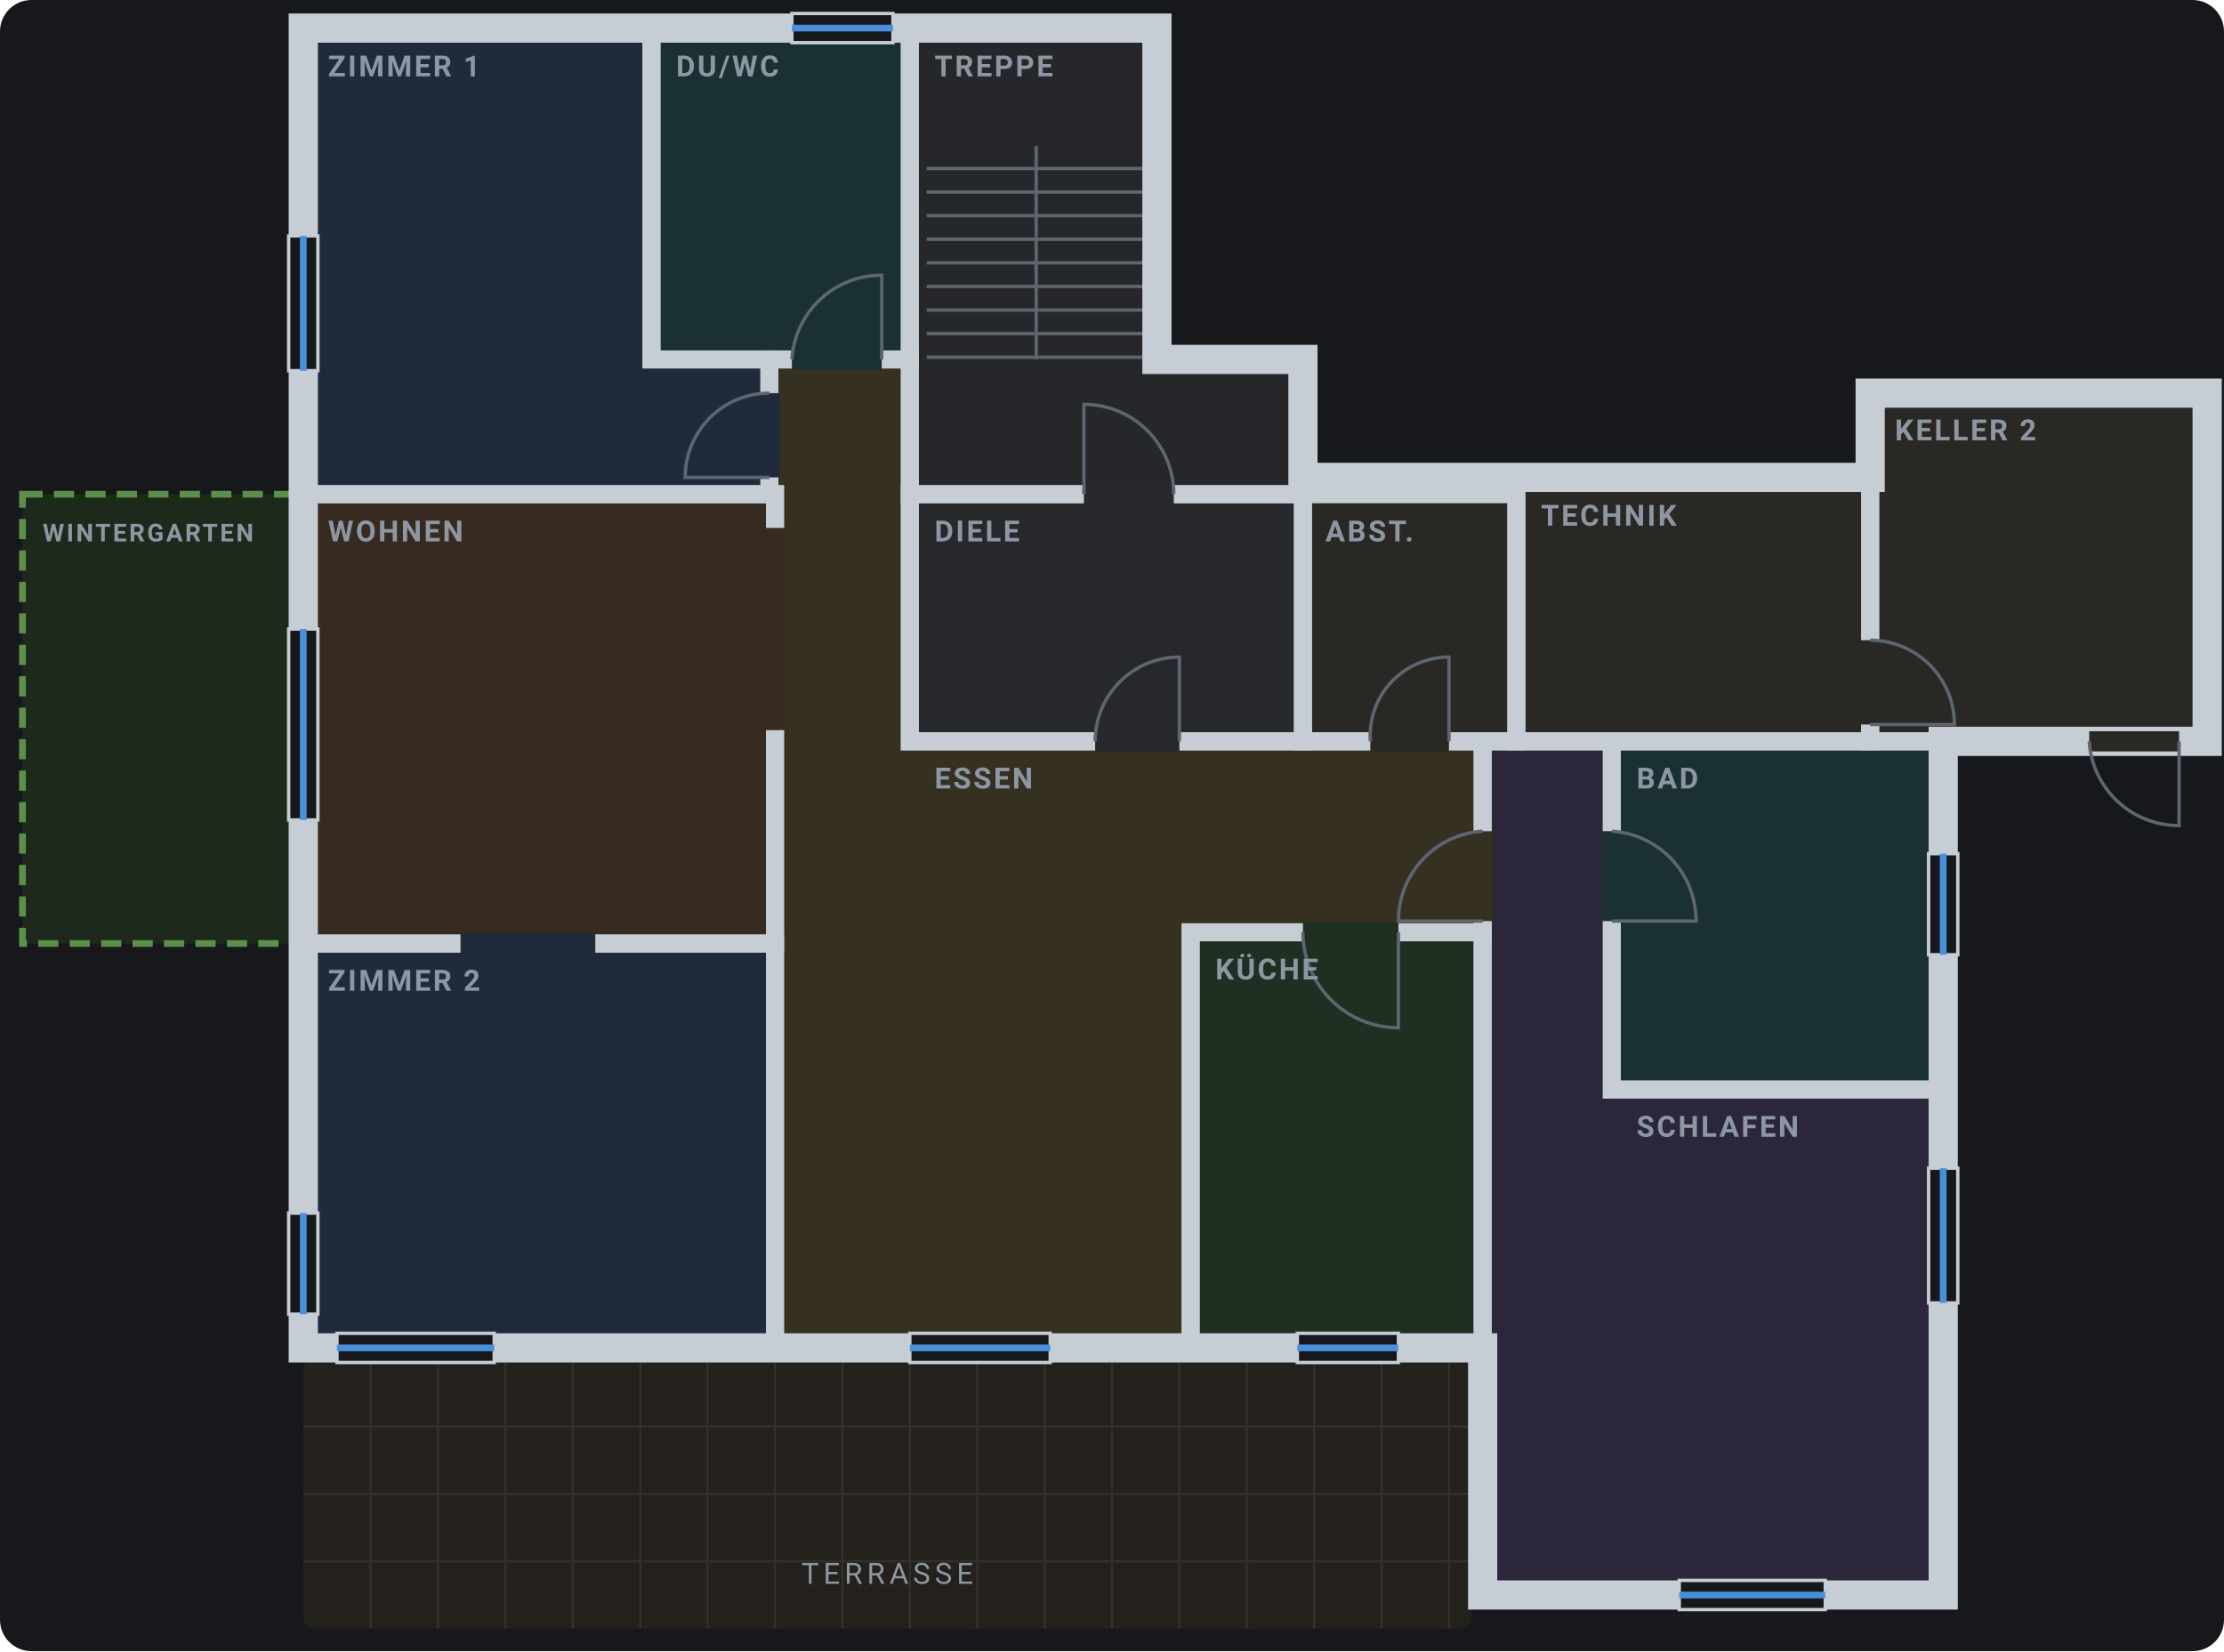
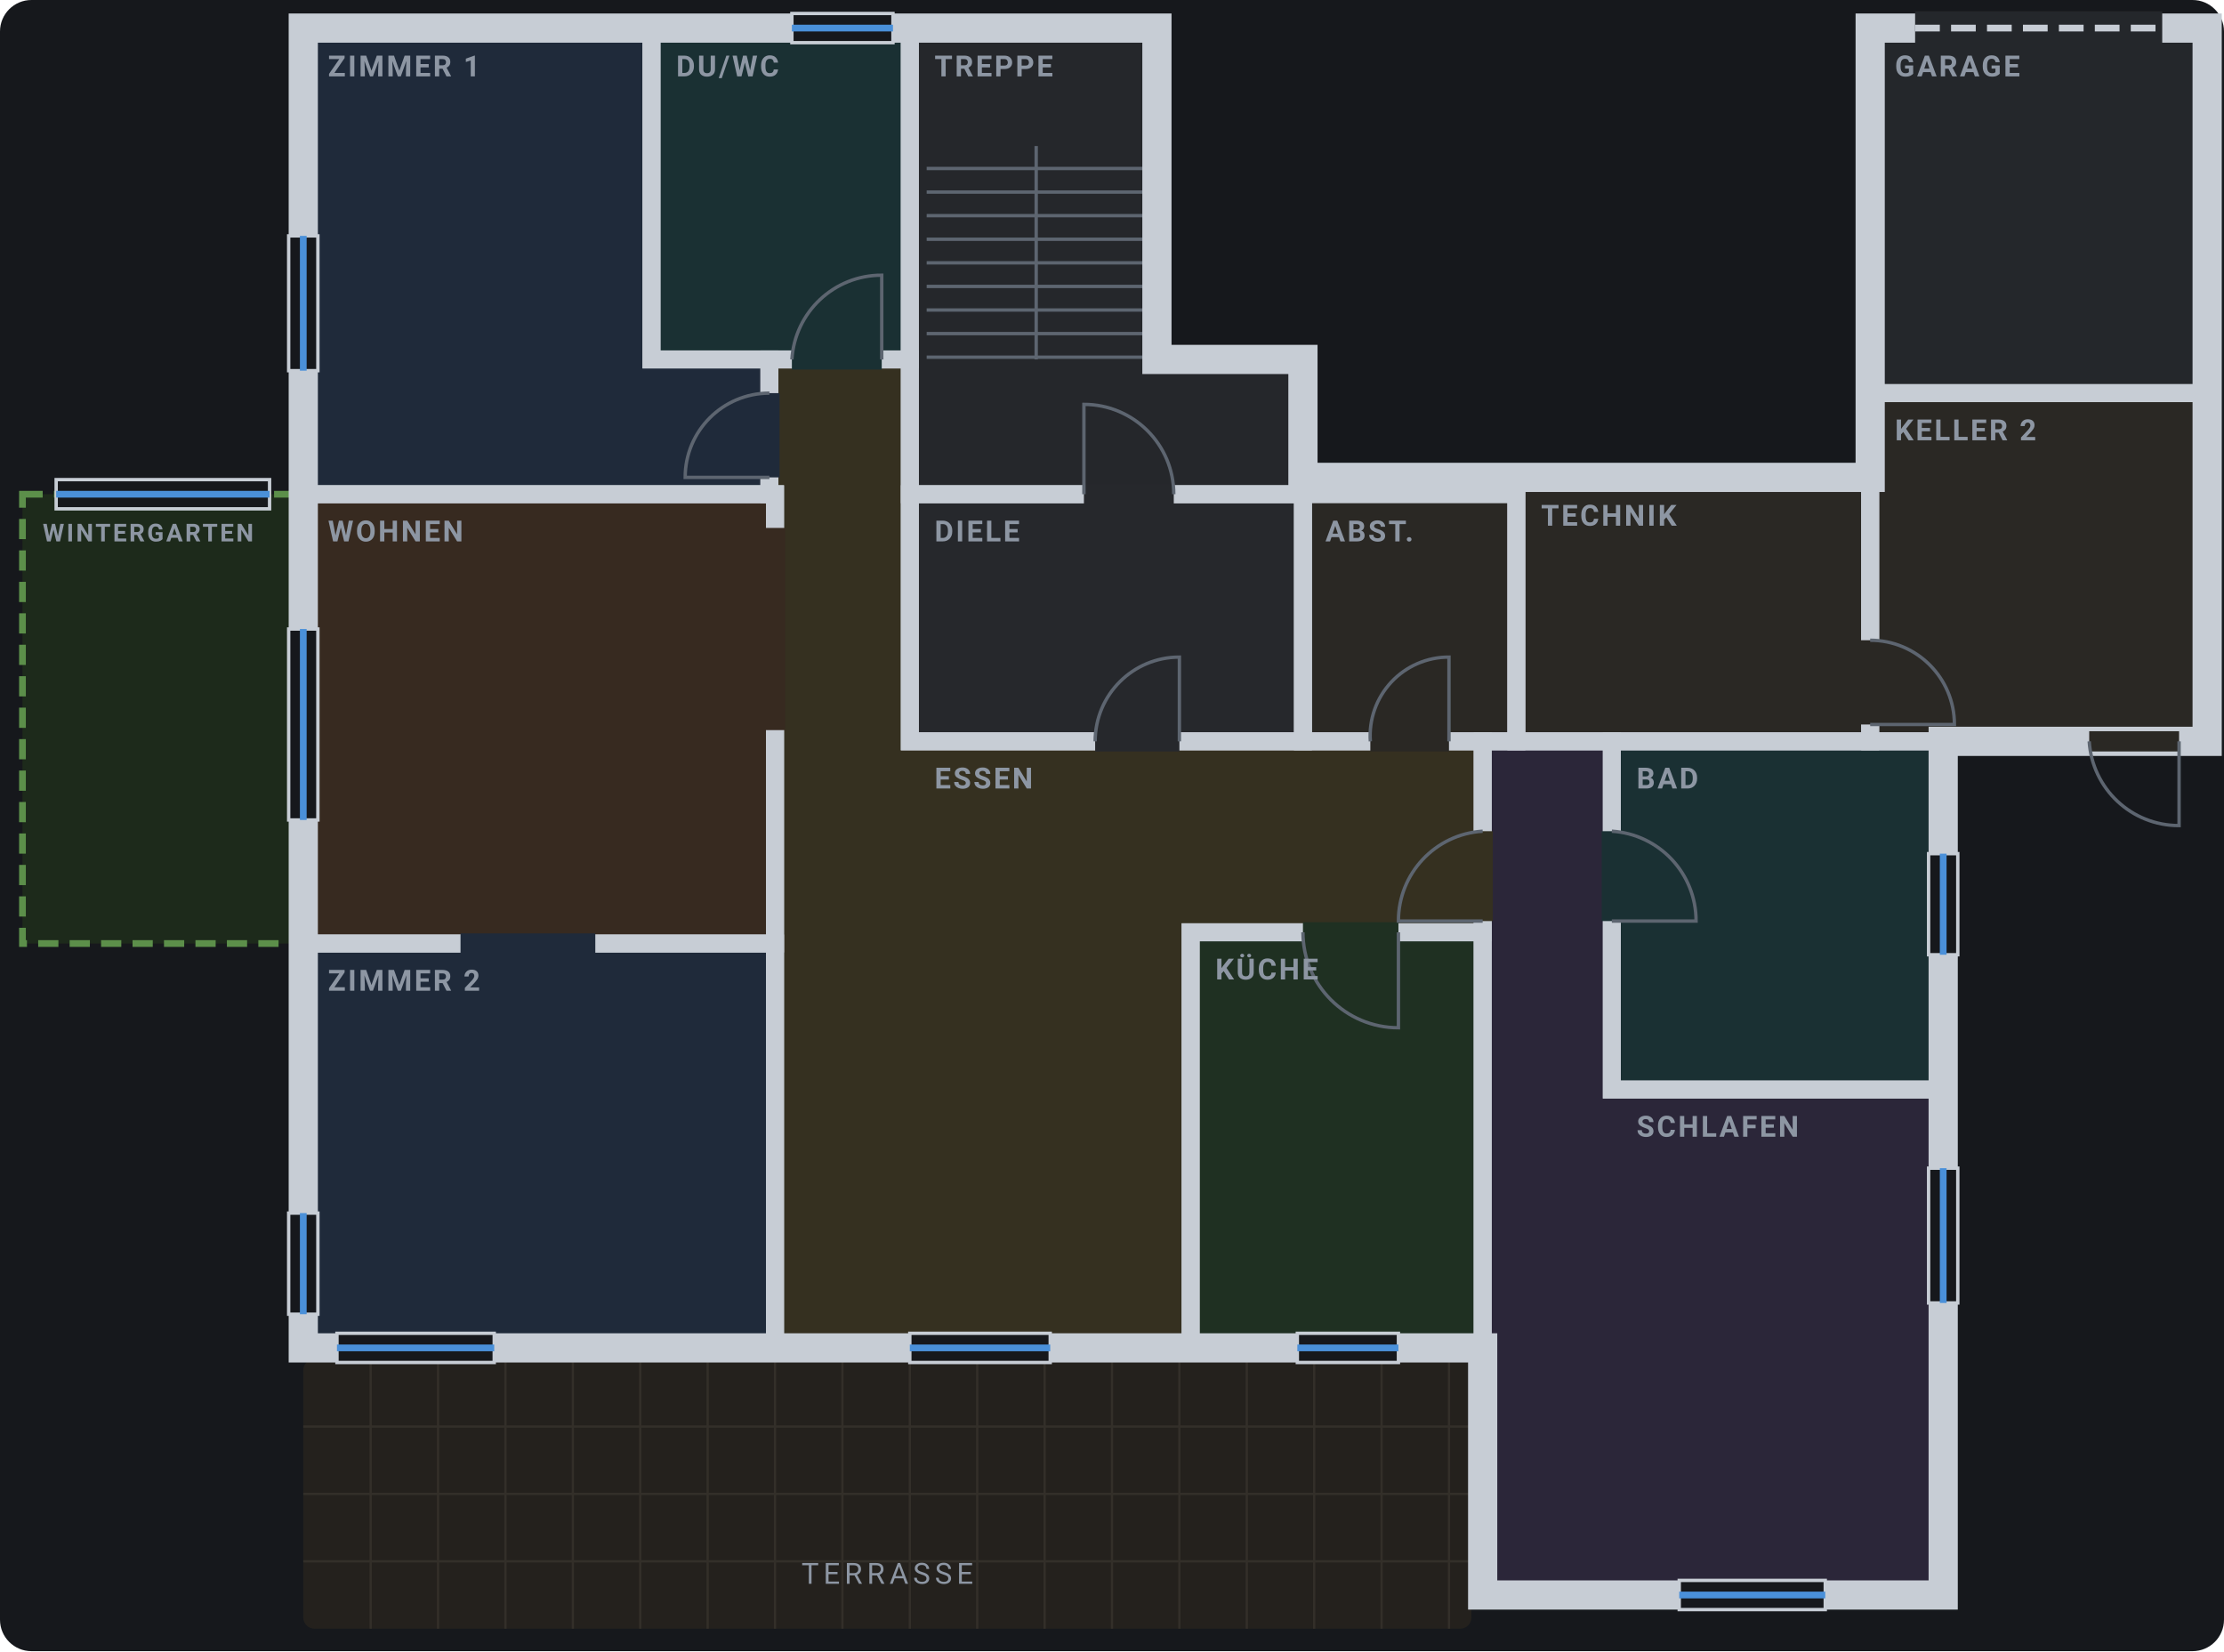
<svg xmlns="http://www.w3.org/2000/svg" viewBox="20 30 1980 1470" width="1980" height="1470" font-family="system-ui, -apple-system, Segoe UI, Roboto, sans-serif">
  <rect x="20" y="30" width="1980" height="1470" rx="28" fill="#16181c" />
  <rect x="290" y="1240" width="1040" height="240" rx="10" fill="#24211d" />
  <path d="M350,1240V1480M410,1240V1480M470,1240V1480M530,1240V1480M590,1240V1480M650,1240V1480M710,1240V1480M770,1240V1480M830,1240V1480M890,1240V1480M950,1240V1480M1010,1240V1480M1070,1240V1480M1130,1240V1480M1190,1240V1480M1250,1240V1480M1310,1240V1480M290,1300H1330M290,1360H1330M290,1420H1330" stroke="#332f29" stroke-width="2" fill="none" />
  <text x="810.0" y="1440" text-anchor="middle" font-size="26" letter-spacing="4" fill="#8d96a3">TERRASSE</text>
  <polygon points="40,470 290,470 290,870 40,870" fill="#1d2a1b" stroke="#5c8f4a" stroke-width="6" stroke-dasharray="18 10" />
  <text x="58" y="512" font-size="22" font-weight="600" letter-spacing="2" fill="#8d96a3">WINTERGARTEN</text>
  <polygon points="290,55 600,55 600,350 705,350 705,470 290,470" fill="#1f2a3a" />
  <polygon points="600,55 830,55 830,350 600,350" fill="#1a3033" />
  <polygon points="830,55 1050,55 1050,350 1180,350 1180,470 830,470" fill="#25272b" />
  <polygon points="290,470 710,470 710,870 290,870" fill="#372a20" />
  <polygon points="705,350 830,350 830,690 1340,690 1340,860 1080,860 1080,1230 710,1230 710,470 705,470" fill="#353020" />
  <polygon points="830,470 1180,470 1180,690 830,690" fill="#26282c" />
  <polygon points="1180,470 1370,470 1370,690 1180,690" fill="#2a2824" />
  <polygon points="1370,455 1685,455 1685,690 1370,690" fill="#2a2824" />
  <polygon points="1685,380 1985,380 1985,690 1685,690" fill="#2a2824" />
+   <polygon points="1685,55 1985,55 1985,380 1685,380" fill="#24272b" />
  <polygon points="290,870 710,870 710,1230 290,1230" fill="#1f2a3a" />
  <polygon points="1080,860 1340,860 1340,1230 1080,1230" fill="#1f3022" />
  <polygon points="1455,690 1750,690 1750,1000 1455,1000" fill="#1a3033" />
  <polygon points="1340,690 1455,690 1455,1000 1750,1000 1750,1450 1340,1450" fill="#2b2639" />
  <path d="M845,180H1040M845,201H1040M845,222H1040M845,243H1040M845,264H1040M845,285H1040M845,306H1040M845,327H1040M845,348H1040" stroke="#5d6570" stroke-width="3" fill="none" />
  <path d="M942.5,160V350" stroke="#5d6570" stroke-width="3" />
  <polygon points="290,55 600,55 600,350 705,350 705,470 290,470" fill="none" stroke="#c7cdd5" stroke-width="16" stroke-linejoin="miter" />
  <polygon points="600,55 830,55 830,350 600,350" fill="none" stroke="#c7cdd5" stroke-width="16" stroke-linejoin="miter" />
  <polygon points="830,55 1050,55 1050,350 1180,350 1180,470 830,470" fill="none" stroke="#c7cdd5" stroke-width="16" stroke-linejoin="miter" />
  <polygon points="290,470 710,470 710,870 290,870" fill="none" stroke="#c7cdd5" stroke-width="16" stroke-linejoin="miter" />
  <polygon points="705,350 830,350 830,690 1340,690 1340,860 1080,860 1080,1230 710,1230 710,470 705,470" fill="none" stroke="#c7cdd5" stroke-width="16" stroke-linejoin="miter" />
  <polygon points="830,470 1180,470 1180,690 830,690" fill="none" stroke="#c7cdd5" stroke-width="16" stroke-linejoin="miter" />
  <polygon points="1180,470 1370,470 1370,690 1180,690" fill="none" stroke="#c7cdd5" stroke-width="16" stroke-linejoin="miter" />
  <polygon points="1370,455 1685,455 1685,690 1370,690" fill="none" stroke="#c7cdd5" stroke-width="16" stroke-linejoin="miter" />
  <polygon points="1685,380 1985,380 1985,690 1685,690" fill="none" stroke="#c7cdd5" stroke-width="16" stroke-linejoin="miter" />
+   <polygon points="1685,55 1985,55 1985,380 1685,380" fill="none" stroke="#c7cdd5" stroke-width="16" stroke-linejoin="miter" />
  <polygon points="290,870 710,870 710,1230 290,1230" fill="none" stroke="#c7cdd5" stroke-width="16" stroke-linejoin="miter" />
  <polygon points="1080,860 1340,860 1340,1230 1080,1230" fill="none" stroke="#c7cdd5" stroke-width="16" stroke-linejoin="miter" />
  <polygon points="1455,690 1750,690 1750,1000 1455,1000" fill="none" stroke="#c7cdd5" stroke-width="16" stroke-linejoin="miter" />
  <polygon points="1340,690 1455,690 1455,1000 1750,1000 1750,1450 1340,1450" fill="none" stroke="#c7cdd5" stroke-width="16" stroke-linejoin="miter" />
-   <polygon points="290,55 1050,55 1050,350 1180,350 1180,455 1685,455 1685,380 1985,380 1985,690 1750,690 1750,1450 1340,1450 1340,1230 290,1230" fill="none" stroke="#c7cdd5" stroke-width="26" stroke-linejoin="miter" />
+   <polygon points="290,55 1050,55 1050,350 1180,350 1180,455 1685,455 1685,55 1985,55 1985,690 1750,690 1750,1450 1340,1450 1340,1230 290,1230" fill="none" stroke="#c7cdd5" stroke-width="26" stroke-linejoin="miter" />
  <rect x="696.0" y="380" width="18" height="75" fill="#1f2a3a" />
  <path d="M705,455L630,455A75,75 0 0 1 705,380" fill="none" stroke="#5d6570" stroke-width="3" />
  <rect x="725" y="341.0" width="80" height="18" fill="#1a3033" />
  <path d="M805,350L805,275A80,80 0 0 0 725,350" fill="none" stroke="#5d6570" stroke-width="3" />
  <rect x="985" y="461.0" width="80" height="18" fill="#26282c" />
  <path d="M985,470L985,390A80,80 0 0 1 1065,470" fill="none" stroke="#5d6570" stroke-width="3" />
  <rect x="995" y="681.0" width="75" height="18" fill="#26282c" />
  <path d="M1070,690L1070,615A75,75 0 0 0 995,690" fill="none" stroke="#5d6570" stroke-width="3" />
  <rect x="1240" y="681.0" width="70" height="18" fill="#2a2824" />
  <path d="M1310,690L1310,615A70,70 0 0 0 1240,690" fill="none" stroke="#5d6570" stroke-width="3" />
  <rect x="701.0" y="500" width="18" height="180" fill="#372a20" />
  <rect x="430" y="861.0" width="120" height="18" fill="#1f2a3a" />
  <rect x="1180" y="851.0" width="85" height="18" fill="#1f3022" />
  <path d="M1265,860L1265,945A85,85 0 0 1 1180,860" fill="none" stroke="#5d6570" stroke-width="3" />
  <rect x="1331.0" y="770" width="18" height="80" fill="#353020" />
  <path d="M1340,850L1265,850A80,80 0 0 1 1340,770" fill="none" stroke="#5d6570" stroke-width="3" />
  <rect x="1446.0" y="770" width="18" height="80" fill="#1a3033" />
  <path d="M1455,850L1530,850A80,80 0 0 0 1455,770" fill="none" stroke="#5d6570" stroke-width="3" />
  <rect x="1676.0" y="600" width="18" height="75" fill="#2a2824" />
  <path d="M1685,675L1760,675A75,75 0 0 0 1685,600" fill="none" stroke="#5d6570" stroke-width="3" />
  <rect x="1880" y="681.0" width="80" height="18" fill="#2a2824" />
  <path d="M1960,690L1960,765A80,80 0 0 1 1880,690" fill="none" stroke="#5d6570" stroke-width="3" />
+   <rect x="1725" y="40.0" width="220" height="30" fill="#24272b" />
+   <path d="M1725,55L1945,55" stroke="#c7cdd5" stroke-width="6" stroke-dasharray="22 10" />
  <rect x="277.0" y="240" width="26" height="120" fill="#16181c" />
  <rect x="277.0" y="240" width="26" height="120" fill="none" stroke="#c7cdd5" stroke-width="3" />
  <path d="M290,240L290,360" stroke="#4a90d9" stroke-width="6" />
  <rect x="725" y="42.0" width="90" height="26" fill="#16181c" />
  <rect x="725" y="42.0" width="90" height="26" fill="none" stroke="#c7cdd5" stroke-width="3" />
  <path d="M725,55L815,55" stroke="#4a90d9" stroke-width="6" />
+   <rect x="70" y="457.0" width="190" height="26" fill="#16181c" />
+   <rect x="70" y="457.0" width="190" height="26" fill="none" stroke="#c7cdd5" stroke-width="3" />
+   <path d="M70,470L260,470" stroke="#4a90d9" stroke-width="6" />
  <rect x="277.0" y="590" width="26" height="170" fill="#16181c" />
  <rect x="277.0" y="590" width="26" height="170" fill="none" stroke="#c7cdd5" stroke-width="3" />
  <path d="M290,590L290,760" stroke="#4a90d9" stroke-width="6" />
  <rect x="277.0" y="1110" width="26" height="90" fill="#16181c" />
  <rect x="277.0" y="1110" width="26" height="90" fill="none" stroke="#c7cdd5" stroke-width="3" />
  <path d="M290,1110L290,1200" stroke="#4a90d9" stroke-width="6" />
  <rect x="320" y="1217.0" width="140" height="26" fill="#16181c" />
  <rect x="320" y="1217.0" width="140" height="26" fill="none" stroke="#c7cdd5" stroke-width="3" />
  <path d="M320,1230L460,1230" stroke="#4a90d9" stroke-width="6" />
  <rect x="830" y="1217.0" width="125" height="26" fill="#16181c" />
  <rect x="830" y="1217.0" width="125" height="26" fill="none" stroke="#c7cdd5" stroke-width="3" />
  <path d="M830,1230L955,1230" stroke="#4a90d9" stroke-width="6" />
  <rect x="1175" y="1217.0" width="90" height="26" fill="#16181c" />
  <rect x="1175" y="1217.0" width="90" height="26" fill="none" stroke="#c7cdd5" stroke-width="3" />
  <path d="M1175,1230L1265,1230" stroke="#4a90d9" stroke-width="6" />
  <rect x="1515" y="1437.0" width="130" height="26" fill="#16181c" />
  <rect x="1515" y="1437.0" width="130" height="26" fill="none" stroke="#c7cdd5" stroke-width="3" />
  <path d="M1515,1450L1645,1450" stroke="#4a90d9" stroke-width="6" />
  <rect x="1737.0" y="1070" width="26" height="120" fill="#16181c" />
  <rect x="1737.0" y="1070" width="26" height="120" fill="none" stroke="#c7cdd5" stroke-width="3" />
  <path d="M1750,1070L1750,1190" stroke="#4a90d9" stroke-width="6" />
  <rect x="1737.0" y="790" width="26" height="90" fill="#16181c" />
  <rect x="1737.0" y="790" width="26" height="90" fill="none" stroke="#c7cdd5" stroke-width="3" />
  <path d="M1750,790L1750,880" stroke="#4a90d9" stroke-width="6" />
  <text x="312" y="98" font-size="26" font-weight="600" letter-spacing="2" fill="#8d96a3">ZIMMER 1</text>
  <text x="622" y="98" font-size="26" font-weight="600" letter-spacing="2" fill="#8d96a3">DU/WC</text>
  <text x="852" y="98" font-size="26" font-weight="600" letter-spacing="2" fill="#8d96a3">TREPPE</text>
  <text x="312" y="512" font-size="26" font-weight="600" letter-spacing="2" fill="#8d96a3">WOHNEN</text>
  <text x="852" y="732" font-size="26" font-weight="600" letter-spacing="2" fill="#8d96a3">ESSEN</text>
  <text x="852" y="512" font-size="26" font-weight="600" letter-spacing="2" fill="#8d96a3">DIELE</text>
  <text x="1200" y="512" font-size="26" font-weight="600" letter-spacing="2" fill="#8d96a3">ABST.</text>
  <text x="1392" y="498" font-size="26" font-weight="600" letter-spacing="2" fill="#8d96a3">TECHNIK</text>
  <text x="1707" y="422" font-size="26" font-weight="600" letter-spacing="2" fill="#8d96a3">KELLER 2</text>
+   <text x="1707" y="98" font-size="26" font-weight="600" letter-spacing="2" fill="#8d96a3">GARAGE</text>
  <text x="312" y="912" font-size="26" font-weight="600" letter-spacing="2" fill="#8d96a3">ZIMMER 2</text>
  <text x="1102" y="902" font-size="26" font-weight="600" letter-spacing="2" fill="#8d96a3">KÜCHE</text>
  <text x="1477" y="732" font-size="26" font-weight="600" letter-spacing="2" fill="#8d96a3">BAD</text>
  <text x="1477" y="1042" font-size="26" font-weight="600" letter-spacing="2" fill="#8d96a3">SCHLAFEN</text>
</svg>
